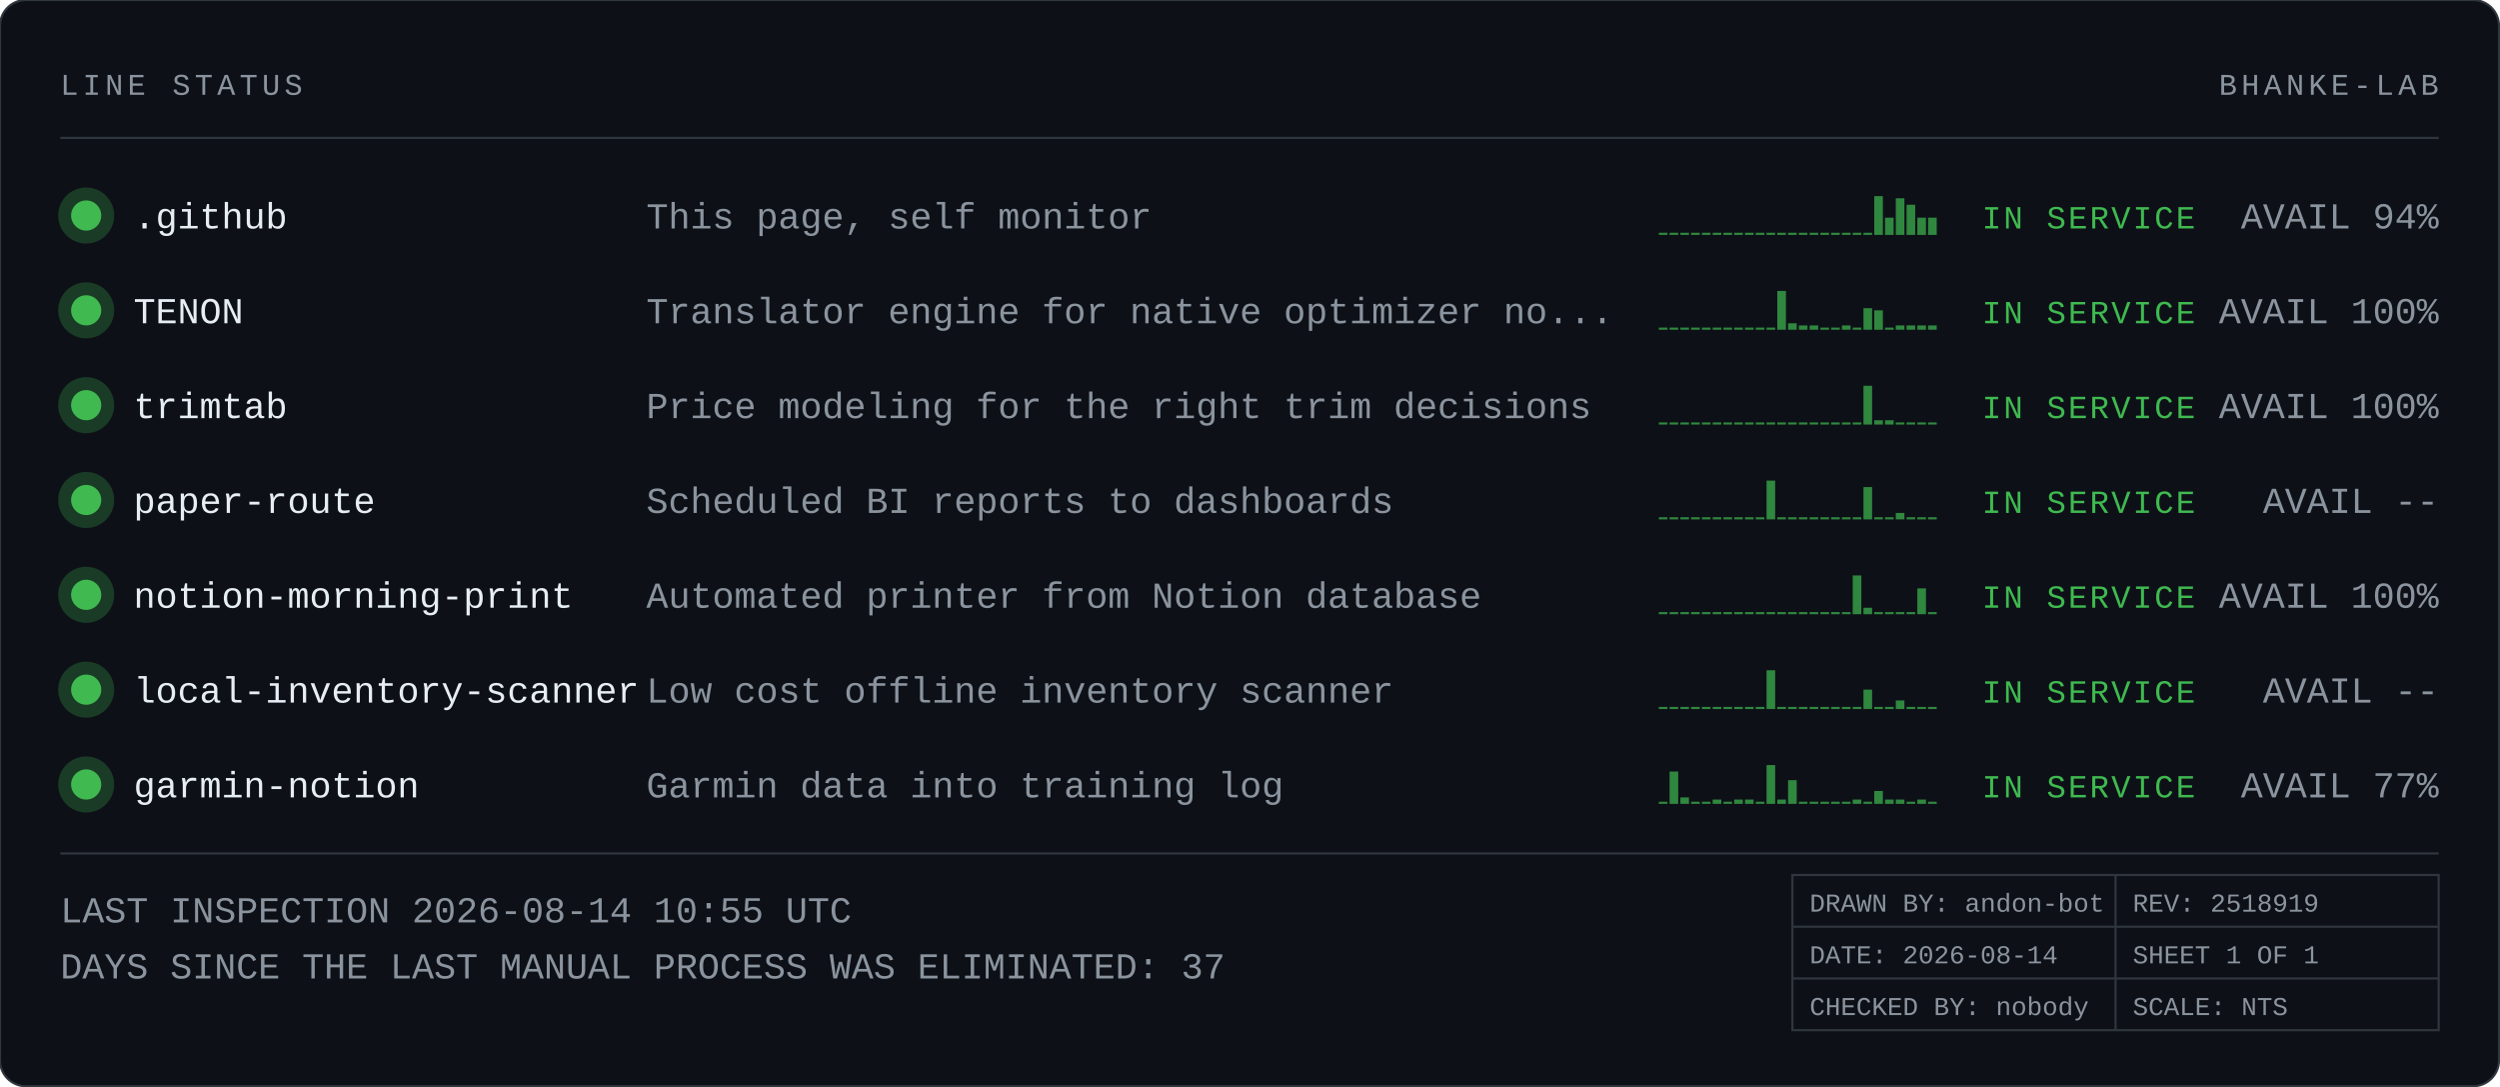
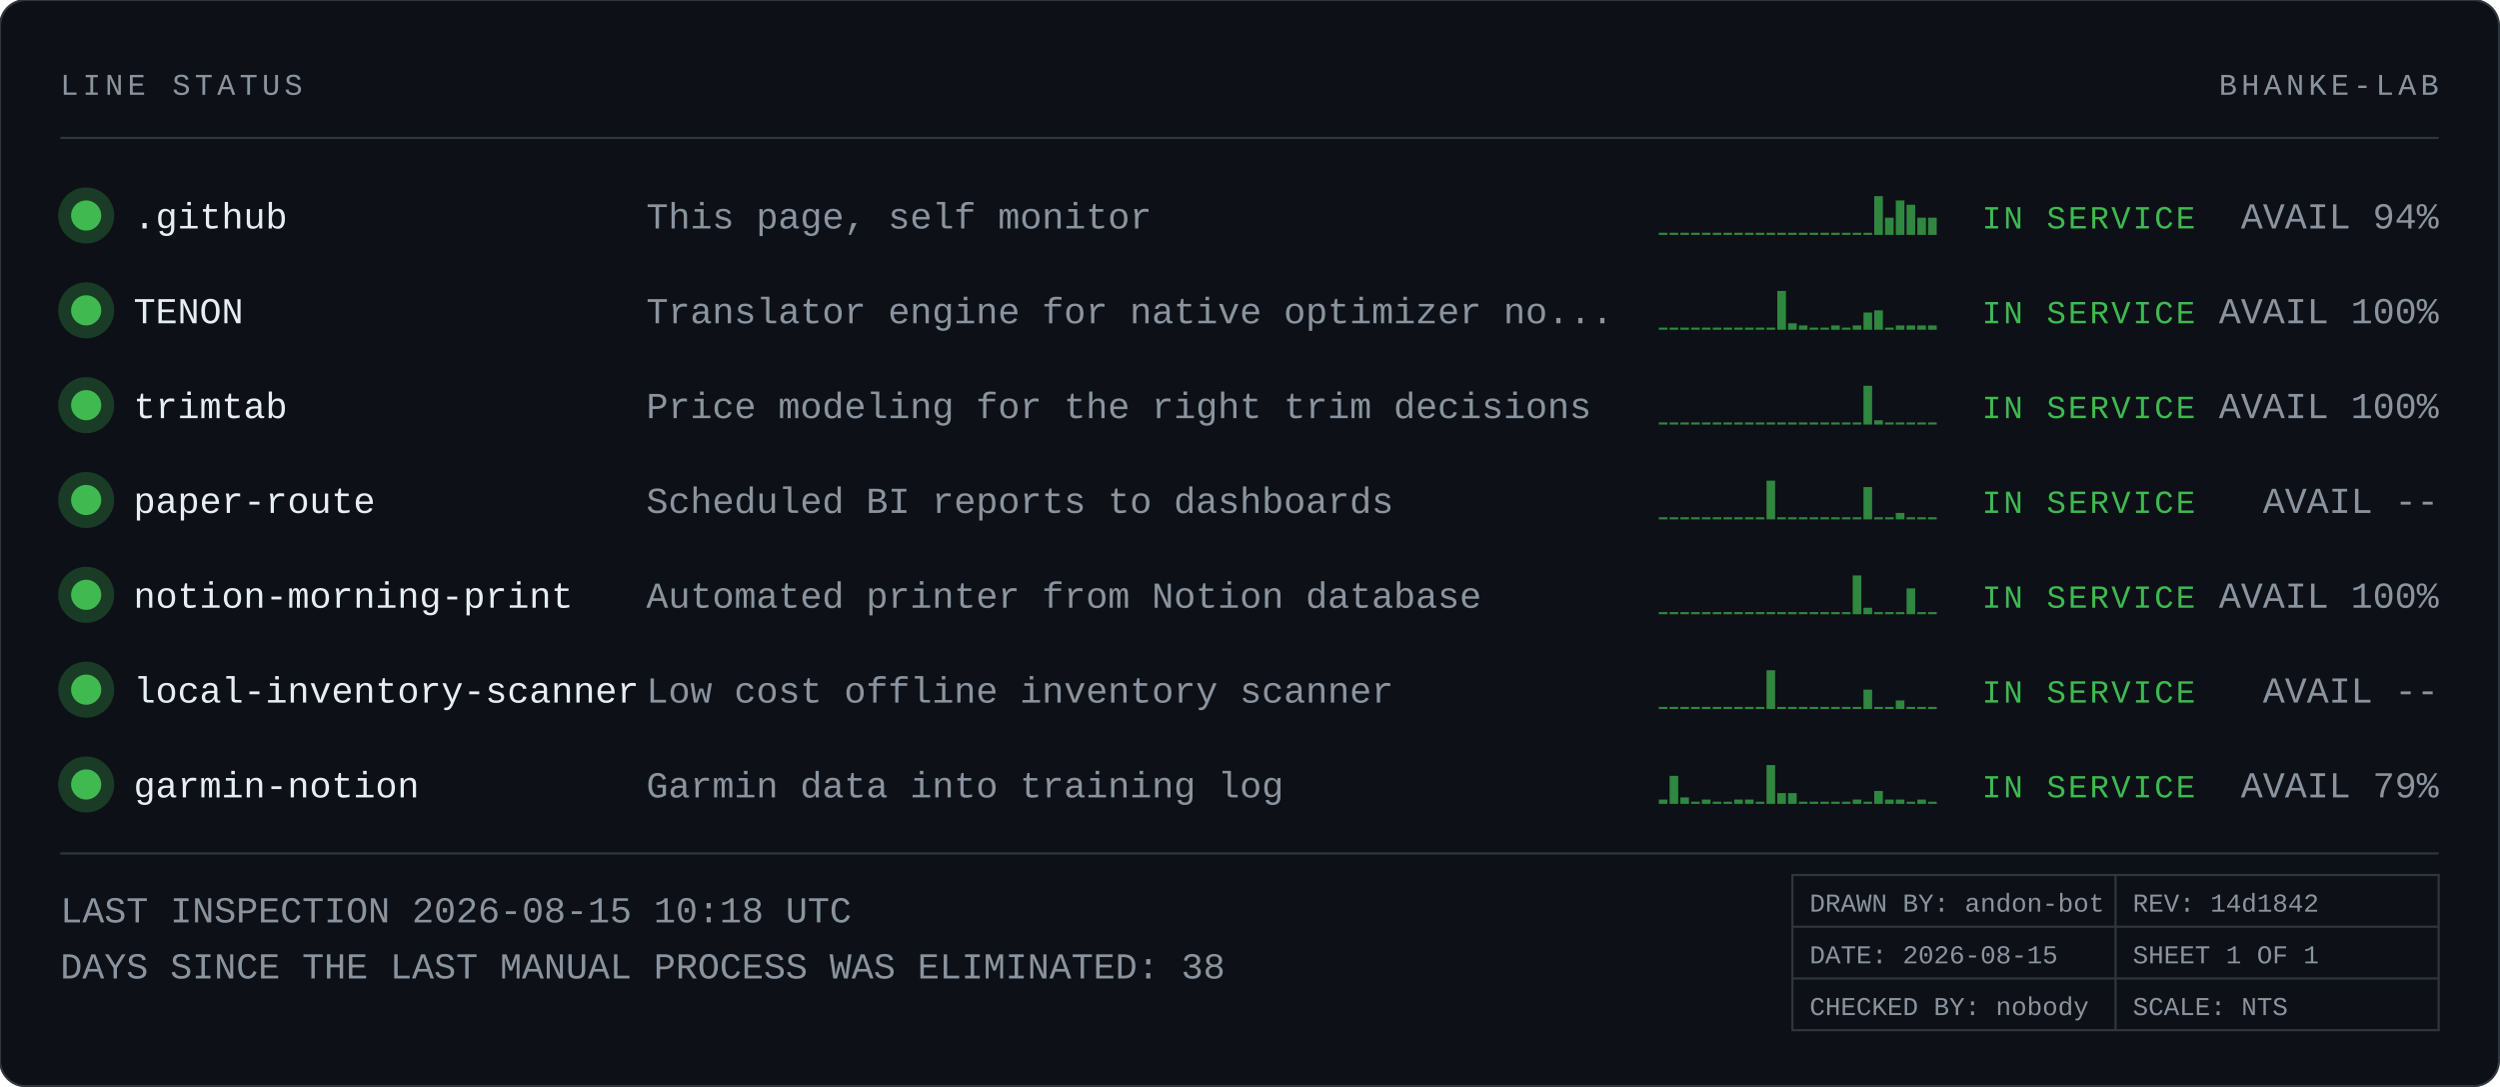
<svg xmlns="http://www.w3.org/2000/svg" width="1160" height="504" viewBox="0 0 1160 504" role="img" aria-label="Andon board">
  <style>
text { font-family: Consolas, 'Courier New', monospace; font-size: 17px; }
.hd { fill: #8b949e; font-size: 14px; letter-spacing: 2px; }
.name { fill: #e6edf3; }
.dim { fill: #8b949e; }
.st { font-size: 15px; letter-spacing: 1px; }
.tb { fill: #8b949e; font-size: 12px; }
</style>
  <rect x="0" y="0" width="1160" height="504" rx="12" fill="#0d1117" stroke="#30363d" />
  <text x="28" y="44" class="hd">LINE STATUS</text>
  <text x="1132" y="44" class="hd" text-anchor="end">BHANKE-LAB</text>
  <line x1="28" y1="64" x2="1132" y2="64" stroke="#30363d" />
  <circle cx="40" cy="100" r="13" fill="#3fb950" opacity="0.25" />
  <circle cx="40" cy="100" r="7" fill="#3fb950" />
  <text x="62" y="106" class="name">.github</text>
  <text x="300" y="106" class="dim">This page, self monitor</text>
  <rect x="770" y="108" width="4" height="1" fill="#3fb950" opacity="0.7" />
  <rect x="775" y="108" width="4" height="1" fill="#3fb950" opacity="0.7" />
  <rect x="780" y="108" width="4" height="1" fill="#3fb950" opacity="0.7" />
  <rect x="785" y="108" width="4" height="1" fill="#3fb950" opacity="0.7" />
  <rect x="790" y="108" width="4" height="1" fill="#3fb950" opacity="0.7" />
  <rect x="795" y="108" width="4" height="1" fill="#3fb950" opacity="0.7" />
  <rect x="800" y="108" width="4" height="1" fill="#3fb950" opacity="0.7" />
  <rect x="805" y="108" width="4" height="1" fill="#3fb950" opacity="0.7" />
  <rect x="810" y="108" width="4" height="1" fill="#3fb950" opacity="0.7" />
  <rect x="815" y="108" width="4" height="1" fill="#3fb950" opacity="0.7" />
  <rect x="820" y="108" width="4" height="1" fill="#3fb950" opacity="0.7" />
  <rect x="825" y="108" width="4" height="1" fill="#3fb950" opacity="0.7" />
  <rect x="830" y="108" width="4" height="1" fill="#3fb950" opacity="0.7" />
  <rect x="835" y="108" width="4" height="1" fill="#3fb950" opacity="0.7" />
  <rect x="840" y="108" width="4" height="1" fill="#3fb950" opacity="0.7" />
  <rect x="845" y="108" width="4" height="1" fill="#3fb950" opacity="0.7" />
  <rect x="850" y="108" width="4" height="1" fill="#3fb950" opacity="0.7" />
  <rect x="855" y="108" width="4" height="1" fill="#3fb950" opacity="0.7" />
  <rect x="860" y="108" width="4" height="1" fill="#3fb950" opacity="0.7" />
  <rect x="865" y="108" width="4" height="1" fill="#3fb950" opacity="0.7" />
  <rect x="870" y="91" width="4" height="18" fill="#3fb950" opacity="0.7" />
  <rect x="875" y="101" width="4" height="8" fill="#3fb950" opacity="0.7" />
-   <rect x="880" y="92" width="4" height="17" fill="#3fb950" opacity="0.7" />
+   <rect x="880" y="93" width="4" height="16" fill="#3fb950" opacity="0.7" />
  <rect x="885" y="95" width="4" height="14" fill="#3fb950" opacity="0.7" />
  <rect x="890" y="101" width="4" height="8" fill="#3fb950" opacity="0.7" />
  <rect x="895" y="101" width="4" height="8" fill="#3fb950" opacity="0.7" />
  <text x="920" y="106" class="st" fill="#3fb950">IN SERVICE</text>
  <text x="1132" y="106" class="dim" text-anchor="end">AVAIL 94%</text>
  <circle cx="40" cy="144" r="13" fill="#3fb950" opacity="0.25" />
  <circle cx="40" cy="144" r="7" fill="#3fb950" />
  <text x="62" y="150" class="name">TENON</text>
  <text x="300" y="150" class="dim">Translator engine for native optimizer no...</text>
  <rect x="770" y="152" width="4" height="1" fill="#3fb950" opacity="0.7" />
  <rect x="775" y="152" width="4" height="1" fill="#3fb950" opacity="0.7" />
  <rect x="780" y="152" width="4" height="1" fill="#3fb950" opacity="0.7" />
  <rect x="785" y="152" width="4" height="1" fill="#3fb950" opacity="0.7" />
  <rect x="790" y="152" width="4" height="1" fill="#3fb950" opacity="0.7" />
  <rect x="795" y="152" width="4" height="1" fill="#3fb950" opacity="0.7" />
  <rect x="800" y="152" width="4" height="1" fill="#3fb950" opacity="0.7" />
  <rect x="805" y="152" width="4" height="1" fill="#3fb950" opacity="0.7" />
  <rect x="810" y="152" width="4" height="1" fill="#3fb950" opacity="0.7" />
  <rect x="815" y="152" width="4" height="1" fill="#3fb950" opacity="0.7" />
  <rect x="820" y="152" width="4" height="1" fill="#3fb950" opacity="0.7" />
  <rect x="825" y="135" width="4" height="18" fill="#3fb950" opacity="0.7" />
  <rect x="830" y="150" width="4" height="3" fill="#3fb950" opacity="0.7" />
  <rect x="835" y="151" width="4" height="2" fill="#3fb950" opacity="0.7" />
-   <rect x="840" y="151" width="4" height="2" fill="#3fb950" opacity="0.7" />
+   <rect x="840" y="152" width="4" height="1" fill="#3fb950" opacity="0.7" />
  <rect x="845" y="152" width="4" height="1" fill="#3fb950" opacity="0.7" />
-   <rect x="850" y="152" width="4" height="1" fill="#3fb950" opacity="0.7" />
-   <rect x="855" y="151" width="4" height="2" fill="#3fb950" opacity="0.7" />
-   <rect x="860" y="152" width="4" height="1" fill="#3fb950" opacity="0.7" />
-   <rect x="865" y="143" width="4" height="10" fill="#3fb950" opacity="0.7" />
+   <rect x="850" y="151" width="4" height="2" fill="#3fb950" opacity="0.7" />
+   <rect x="855" y="152" width="4" height="1" fill="#3fb950" opacity="0.7" />
+   <rect x="860" y="151" width="4" height="2" fill="#3fb950" opacity="0.7" />
+   <rect x="865" y="145" width="4" height="8" fill="#3fb950" opacity="0.7" />
  <rect x="870" y="144" width="4" height="9" fill="#3fb950" opacity="0.7" />
  <rect x="875" y="152" width="4" height="1" fill="#3fb950" opacity="0.7" />
  <rect x="880" y="151" width="4" height="2" fill="#3fb950" opacity="0.7" />
  <rect x="885" y="151" width="4" height="2" fill="#3fb950" opacity="0.7" />
  <rect x="890" y="151" width="4" height="2" fill="#3fb950" opacity="0.7" />
  <rect x="895" y="151" width="4" height="2" fill="#3fb950" opacity="0.7" />
  <text x="920" y="150" class="st" fill="#3fb950">IN SERVICE</text>
  <text x="1132" y="150" class="dim" text-anchor="end">AVAIL 100%</text>
  <circle cx="40" cy="188" r="13" fill="#3fb950" opacity="0.25" />
  <circle cx="40" cy="188" r="7" fill="#3fb950" />
  <text x="62" y="194" class="name">trimtab</text>
  <text x="300" y="194" class="dim">Price modeling for the right trim decisions</text>
  <rect x="770" y="196" width="4" height="1" fill="#3fb950" opacity="0.7" />
  <rect x="775" y="196" width="4" height="1" fill="#3fb950" opacity="0.7" />
  <rect x="780" y="196" width="4" height="1" fill="#3fb950" opacity="0.7" />
  <rect x="785" y="196" width="4" height="1" fill="#3fb950" opacity="0.7" />
  <rect x="790" y="196" width="4" height="1" fill="#3fb950" opacity="0.7" />
  <rect x="795" y="196" width="4" height="1" fill="#3fb950" opacity="0.7" />
  <rect x="800" y="196" width="4" height="1" fill="#3fb950" opacity="0.7" />
  <rect x="805" y="196" width="4" height="1" fill="#3fb950" opacity="0.7" />
  <rect x="810" y="196" width="4" height="1" fill="#3fb950" opacity="0.7" />
  <rect x="815" y="196" width="4" height="1" fill="#3fb950" opacity="0.7" />
  <rect x="820" y="196" width="4" height="1" fill="#3fb950" opacity="0.7" />
  <rect x="825" y="196" width="4" height="1" fill="#3fb950" opacity="0.7" />
  <rect x="830" y="196" width="4" height="1" fill="#3fb950" opacity="0.7" />
  <rect x="835" y="196" width="4" height="1" fill="#3fb950" opacity="0.7" />
  <rect x="840" y="196" width="4" height="1" fill="#3fb950" opacity="0.7" />
  <rect x="845" y="196" width="4" height="1" fill="#3fb950" opacity="0.7" />
  <rect x="850" y="196" width="4" height="1" fill="#3fb950" opacity="0.7" />
  <rect x="855" y="196" width="4" height="1" fill="#3fb950" opacity="0.7" />
  <rect x="860" y="196" width="4" height="1" fill="#3fb950" opacity="0.7" />
  <rect x="865" y="179" width="4" height="18" fill="#3fb950" opacity="0.7" />
  <rect x="870" y="195" width="4" height="2" fill="#3fb950" opacity="0.7" />
-   <rect x="875" y="195" width="4" height="2" fill="#3fb950" opacity="0.7" />
+   <rect x="875" y="196" width="4" height="1" fill="#3fb950" opacity="0.7" />
  <rect x="880" y="196" width="4" height="1" fill="#3fb950" opacity="0.7" />
  <rect x="885" y="196" width="4" height="1" fill="#3fb950" opacity="0.7" />
  <rect x="890" y="196" width="4" height="1" fill="#3fb950" opacity="0.7" />
  <rect x="895" y="196" width="4" height="1" fill="#3fb950" opacity="0.7" />
  <text x="920" y="194" class="st" fill="#3fb950">IN SERVICE</text>
  <text x="1132" y="194" class="dim" text-anchor="end">AVAIL 100%</text>
  <circle cx="40" cy="232" r="13" fill="#3fb950" opacity="0.25" />
  <circle cx="40" cy="232" r="7" fill="#3fb950" />
  <text x="62" y="238" class="name">paper-route</text>
  <text x="300" y="238" class="dim">Scheduled BI reports to dashboards</text>
  <rect x="770" y="240" width="4" height="1" fill="#3fb950" opacity="0.7" />
  <rect x="775" y="240" width="4" height="1" fill="#3fb950" opacity="0.7" />
  <rect x="780" y="240" width="4" height="1" fill="#3fb950" opacity="0.7" />
  <rect x="785" y="240" width="4" height="1" fill="#3fb950" opacity="0.7" />
  <rect x="790" y="240" width="4" height="1" fill="#3fb950" opacity="0.7" />
  <rect x="795" y="240" width="4" height="1" fill="#3fb950" opacity="0.7" />
  <rect x="800" y="240" width="4" height="1" fill="#3fb950" opacity="0.7" />
  <rect x="805" y="240" width="4" height="1" fill="#3fb950" opacity="0.7" />
  <rect x="810" y="240" width="4" height="1" fill="#3fb950" opacity="0.7" />
  <rect x="815" y="240" width="4" height="1" fill="#3fb950" opacity="0.7" />
  <rect x="820" y="223" width="4" height="18" fill="#3fb950" opacity="0.7" />
  <rect x="825" y="240" width="4" height="1" fill="#3fb950" opacity="0.7" />
  <rect x="830" y="240" width="4" height="1" fill="#3fb950" opacity="0.7" />
  <rect x="835" y="240" width="4" height="1" fill="#3fb950" opacity="0.7" />
  <rect x="840" y="240" width="4" height="1" fill="#3fb950" opacity="0.7" />
  <rect x="845" y="240" width="4" height="1" fill="#3fb950" opacity="0.7" />
  <rect x="850" y="240" width="4" height="1" fill="#3fb950" opacity="0.7" />
  <rect x="855" y="240" width="4" height="1" fill="#3fb950" opacity="0.7" />
  <rect x="860" y="240" width="4" height="1" fill="#3fb950" opacity="0.7" />
  <rect x="865" y="226" width="4" height="15" fill="#3fb950" opacity="0.7" />
  <rect x="870" y="240" width="4" height="1" fill="#3fb950" opacity="0.7" />
  <rect x="875" y="240" width="4" height="1" fill="#3fb950" opacity="0.7" />
  <rect x="880" y="238" width="4" height="3" fill="#3fb950" opacity="0.7" />
  <rect x="885" y="240" width="4" height="1" fill="#3fb950" opacity="0.7" />
  <rect x="890" y="240" width="4" height="1" fill="#3fb950" opacity="0.7" />
  <rect x="895" y="240" width="4" height="1" fill="#3fb950" opacity="0.7" />
  <text x="920" y="238" class="st" fill="#3fb950">IN SERVICE</text>
  <text x="1132" y="238" class="dim" text-anchor="end">AVAIL --</text>
  <circle cx="40" cy="276" r="13" fill="#3fb950" opacity="0.25" />
  <circle cx="40" cy="276" r="7" fill="#3fb950" />
  <text x="62" y="282" class="name">notion-morning-print</text>
  <text x="300" y="282" class="dim">Automated printer from Notion database</text>
  <rect x="770" y="284" width="4" height="1" fill="#3fb950" opacity="0.7" />
  <rect x="775" y="284" width="4" height="1" fill="#3fb950" opacity="0.7" />
  <rect x="780" y="284" width="4" height="1" fill="#3fb950" opacity="0.7" />
  <rect x="785" y="284" width="4" height="1" fill="#3fb950" opacity="0.7" />
  <rect x="790" y="284" width="4" height="1" fill="#3fb950" opacity="0.7" />
  <rect x="795" y="284" width="4" height="1" fill="#3fb950" opacity="0.7" />
  <rect x="800" y="284" width="4" height="1" fill="#3fb950" opacity="0.7" />
  <rect x="805" y="284" width="4" height="1" fill="#3fb950" opacity="0.7" />
  <rect x="810" y="284" width="4" height="1" fill="#3fb950" opacity="0.7" />
  <rect x="815" y="284" width="4" height="1" fill="#3fb950" opacity="0.7" />
  <rect x="820" y="284" width="4" height="1" fill="#3fb950" opacity="0.7" />
  <rect x="825" y="284" width="4" height="1" fill="#3fb950" opacity="0.7" />
  <rect x="830" y="284" width="4" height="1" fill="#3fb950" opacity="0.7" />
  <rect x="835" y="284" width="4" height="1" fill="#3fb950" opacity="0.7" />
  <rect x="840" y="284" width="4" height="1" fill="#3fb950" opacity="0.7" />
  <rect x="845" y="284" width="4" height="1" fill="#3fb950" opacity="0.7" />
  <rect x="850" y="284" width="4" height="1" fill="#3fb950" opacity="0.7" />
  <rect x="855" y="284" width="4" height="1" fill="#3fb950" opacity="0.7" />
  <rect x="860" y="267" width="4" height="18" fill="#3fb950" opacity="0.7" />
  <rect x="865" y="282" width="4" height="3" fill="#3fb950" opacity="0.7" />
  <rect x="870" y="284" width="4" height="1" fill="#3fb950" opacity="0.7" />
  <rect x="875" y="284" width="4" height="1" fill="#3fb950" opacity="0.7" />
  <rect x="880" y="284" width="4" height="1" fill="#3fb950" opacity="0.7" />
-   <rect x="885" y="284" width="4" height="1" fill="#3fb950" opacity="0.7" />
-   <rect x="890" y="273" width="4" height="12" fill="#3fb950" opacity="0.7" />
+   <rect x="885" y="273" width="4" height="12" fill="#3fb950" opacity="0.7" />
+   <rect x="890" y="284" width="4" height="1" fill="#3fb950" opacity="0.7" />
  <rect x="895" y="284" width="4" height="1" fill="#3fb950" opacity="0.7" />
  <text x="920" y="282" class="st" fill="#3fb950">IN SERVICE</text>
  <text x="1132" y="282" class="dim" text-anchor="end">AVAIL 100%</text>
  <circle cx="40" cy="320" r="13" fill="#3fb950" opacity="0.25" />
  <circle cx="40" cy="320" r="7" fill="#3fb950" />
  <text x="62" y="326" class="name">local-inventory-scanner</text>
  <text x="300" y="326" class="dim">Low cost offline inventory scanner</text>
  <rect x="770" y="328" width="4" height="1" fill="#3fb950" opacity="0.7" />
  <rect x="775" y="328" width="4" height="1" fill="#3fb950" opacity="0.7" />
  <rect x="780" y="328" width="4" height="1" fill="#3fb950" opacity="0.7" />
  <rect x="785" y="328" width="4" height="1" fill="#3fb950" opacity="0.7" />
  <rect x="790" y="328" width="4" height="1" fill="#3fb950" opacity="0.7" />
  <rect x="795" y="328" width="4" height="1" fill="#3fb950" opacity="0.7" />
  <rect x="800" y="328" width="4" height="1" fill="#3fb950" opacity="0.7" />
  <rect x="805" y="328" width="4" height="1" fill="#3fb950" opacity="0.7" />
  <rect x="810" y="328" width="4" height="1" fill="#3fb950" opacity="0.7" />
  <rect x="815" y="328" width="4" height="1" fill="#3fb950" opacity="0.7" />
  <rect x="820" y="311" width="4" height="18" fill="#3fb950" opacity="0.7" />
  <rect x="825" y="328" width="4" height="1" fill="#3fb950" opacity="0.7" />
  <rect x="830" y="328" width="4" height="1" fill="#3fb950" opacity="0.7" />
  <rect x="835" y="328" width="4" height="1" fill="#3fb950" opacity="0.7" />
  <rect x="840" y="328" width="4" height="1" fill="#3fb950" opacity="0.7" />
  <rect x="845" y="328" width="4" height="1" fill="#3fb950" opacity="0.7" />
  <rect x="850" y="328" width="4" height="1" fill="#3fb950" opacity="0.7" />
  <rect x="855" y="328" width="4" height="1" fill="#3fb950" opacity="0.7" />
  <rect x="860" y="328" width="4" height="1" fill="#3fb950" opacity="0.7" />
  <rect x="865" y="320" width="4" height="9" fill="#3fb950" opacity="0.7" />
  <rect x="870" y="328" width="4" height="1" fill="#3fb950" opacity="0.7" />
  <rect x="875" y="328" width="4" height="1" fill="#3fb950" opacity="0.7" />
  <rect x="880" y="325" width="4" height="4" fill="#3fb950" opacity="0.7" />
  <rect x="885" y="328" width="4" height="1" fill="#3fb950" opacity="0.7" />
  <rect x="890" y="328" width="4" height="1" fill="#3fb950" opacity="0.7" />
  <rect x="895" y="328" width="4" height="1" fill="#3fb950" opacity="0.7" />
  <text x="920" y="326" class="st" fill="#3fb950">IN SERVICE</text>
  <text x="1132" y="326" class="dim" text-anchor="end">AVAIL --</text>
  <circle cx="40" cy="364" r="13" fill="#3fb950" opacity="0.25" />
  <circle cx="40" cy="364" r="7" fill="#3fb950" />
  <text x="62" y="370" class="name">garmin-notion</text>
  <text x="300" y="370" class="dim">Garmin data into training log</text>
-   <rect x="770" y="372" width="4" height="1" fill="#3fb950" opacity="0.7" />
-   <rect x="775" y="358" width="4" height="15" fill="#3fb950" opacity="0.7" />
+   <rect x="770" y="371" width="4" height="2" fill="#3fb950" opacity="0.7" />
+   <rect x="775" y="360" width="4" height="13" fill="#3fb950" opacity="0.7" />
  <rect x="780" y="370" width="4" height="3" fill="#3fb950" opacity="0.7" />
  <rect x="785" y="372" width="4" height="1" fill="#3fb950" opacity="0.7" />
-   <rect x="790" y="372" width="4" height="1" fill="#3fb950" opacity="0.7" />
-   <rect x="795" y="371" width="4" height="2" fill="#3fb950" opacity="0.7" />
+   <rect x="790" y="371" width="4" height="2" fill="#3fb950" opacity="0.7" />
+   <rect x="795" y="372" width="4" height="1" fill="#3fb950" opacity="0.7" />
  <rect x="800" y="372" width="4" height="1" fill="#3fb950" opacity="0.7" />
  <rect x="805" y="371" width="4" height="2" fill="#3fb950" opacity="0.7" />
  <rect x="810" y="371" width="4" height="2" fill="#3fb950" opacity="0.7" />
  <rect x="815" y="372" width="4" height="1" fill="#3fb950" opacity="0.7" />
  <rect x="820" y="355" width="4" height="18" fill="#3fb950" opacity="0.7" />
-   <rect x="825" y="371" width="4" height="2" fill="#3fb950" opacity="0.7" />
-   <rect x="830" y="362" width="4" height="11" fill="#3fb950" opacity="0.7" />
+   <rect x="825" y="368" width="4" height="5" fill="#3fb950" opacity="0.7" />
+   <rect x="830" y="368" width="4" height="5" fill="#3fb950" opacity="0.7" />
  <rect x="835" y="372" width="4" height="1" fill="#3fb950" opacity="0.7" />
  <rect x="840" y="372" width="4" height="1" fill="#3fb950" opacity="0.7" />
  <rect x="845" y="372" width="4" height="1" fill="#3fb950" opacity="0.7" />
  <rect x="850" y="372" width="4" height="1" fill="#3fb950" opacity="0.7" />
  <rect x="855" y="372" width="4" height="1" fill="#3fb950" opacity="0.7" />
  <rect x="860" y="371" width="4" height="2" fill="#3fb950" opacity="0.7" />
  <rect x="865" y="372" width="4" height="1" fill="#3fb950" opacity="0.7" />
  <rect x="870" y="367" width="4" height="6" fill="#3fb950" opacity="0.7" />
  <rect x="875" y="371" width="4" height="2" fill="#3fb950" opacity="0.7" />
  <rect x="880" y="371" width="4" height="2" fill="#3fb950" opacity="0.7" />
  <rect x="885" y="372" width="4" height="1" fill="#3fb950" opacity="0.7" />
  <rect x="890" y="371" width="4" height="2" fill="#3fb950" opacity="0.7" />
  <rect x="895" y="372" width="4" height="1" fill="#3fb950" opacity="0.7" />
  <text x="920" y="370" class="st" fill="#3fb950">IN SERVICE</text>
-   <text x="1132" y="370" class="dim" text-anchor="end">AVAIL 77%</text>
+   <text x="1132" y="370" class="dim" text-anchor="end">AVAIL 79%</text>
  <line x1="28" y1="396" x2="1132" y2="396" stroke="#30363d" />
-   <text x="28" y="428" class="dim">LAST INSPECTION 2026-08-14 10:55 UTC</text>
-   <text x="28" y="454" class="dim">DAYS SINCE THE LAST MANUAL PROCESS WAS ELIMINATED: 37</text>
+   <text x="28" y="428" class="dim">LAST INSPECTION 2026-08-15 10:18 UTC</text>
+   <text x="28" y="454" class="dim">DAYS SINCE THE LAST MANUAL PROCESS WAS ELIMINATED: 38</text>
  <rect x="832" y="406" width="300" height="72" fill="none" stroke="#30363d" />
  <line x1="832" y1="430" x2="1132" y2="430" stroke="#30363d" />
  <line x1="832" y1="454" x2="1132" y2="454" stroke="#30363d" />
  <line x1="982" y1="406" x2="982" y2="478" stroke="#30363d" />
  <text x="840" y="423" class="tb">DRAWN BY: andon-bot</text>
-   <text x="990" y="423" class="tb">REV: 2518919</text>
-   <text x="840" y="447" class="tb">DATE: 2026-08-14</text>
+   <text x="990" y="423" class="tb">REV: 14d1842</text>
+   <text x="840" y="447" class="tb">DATE: 2026-08-15</text>
  <text x="990" y="447" class="tb">SHEET 1 OF 1</text>
  <text x="840" y="471" class="tb">CHECKED BY: nobody</text>
  <text x="990" y="471" class="tb">SCALE: NTS</text>
</svg>
